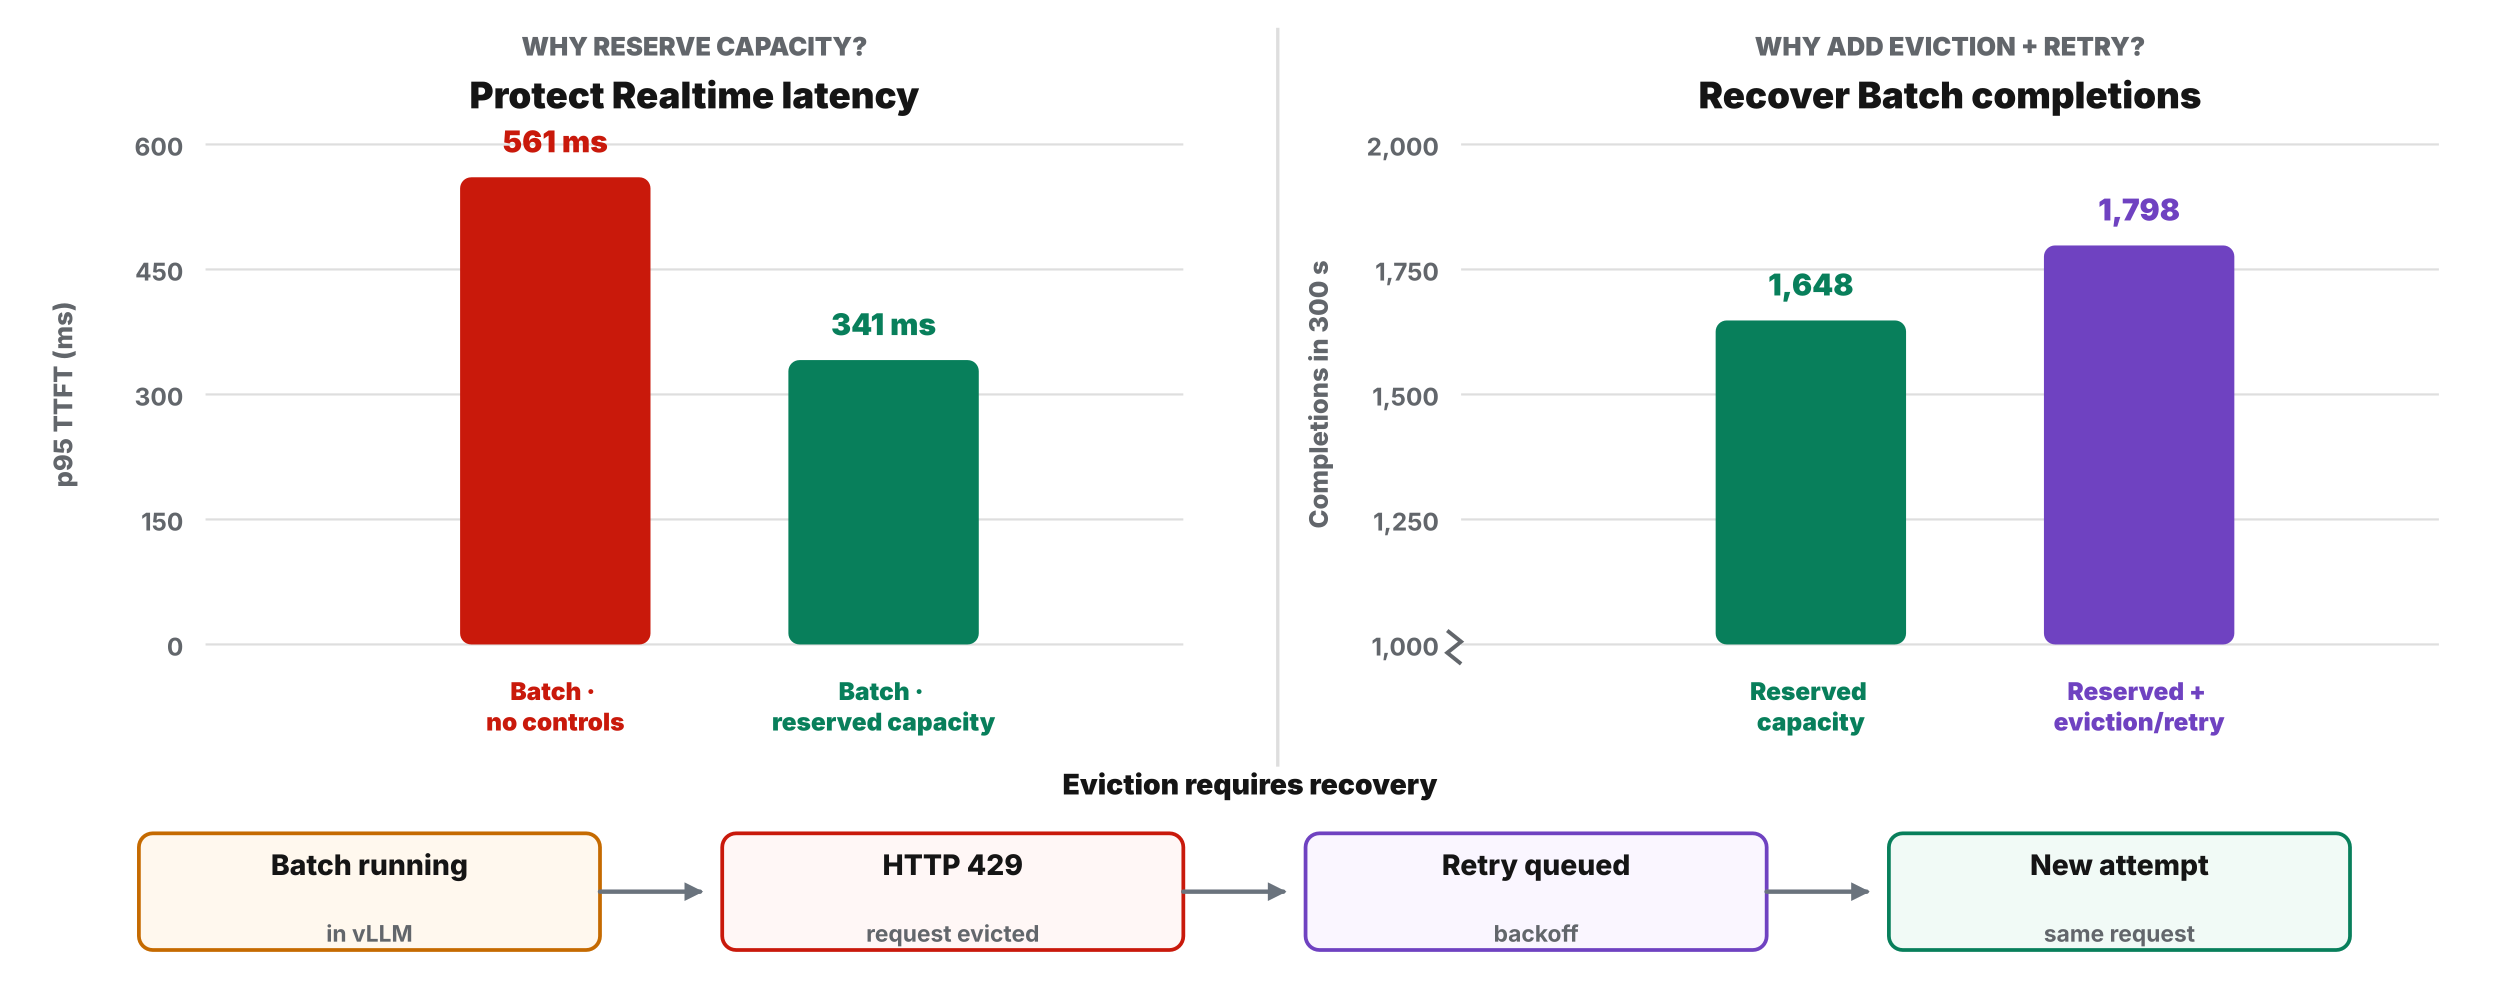
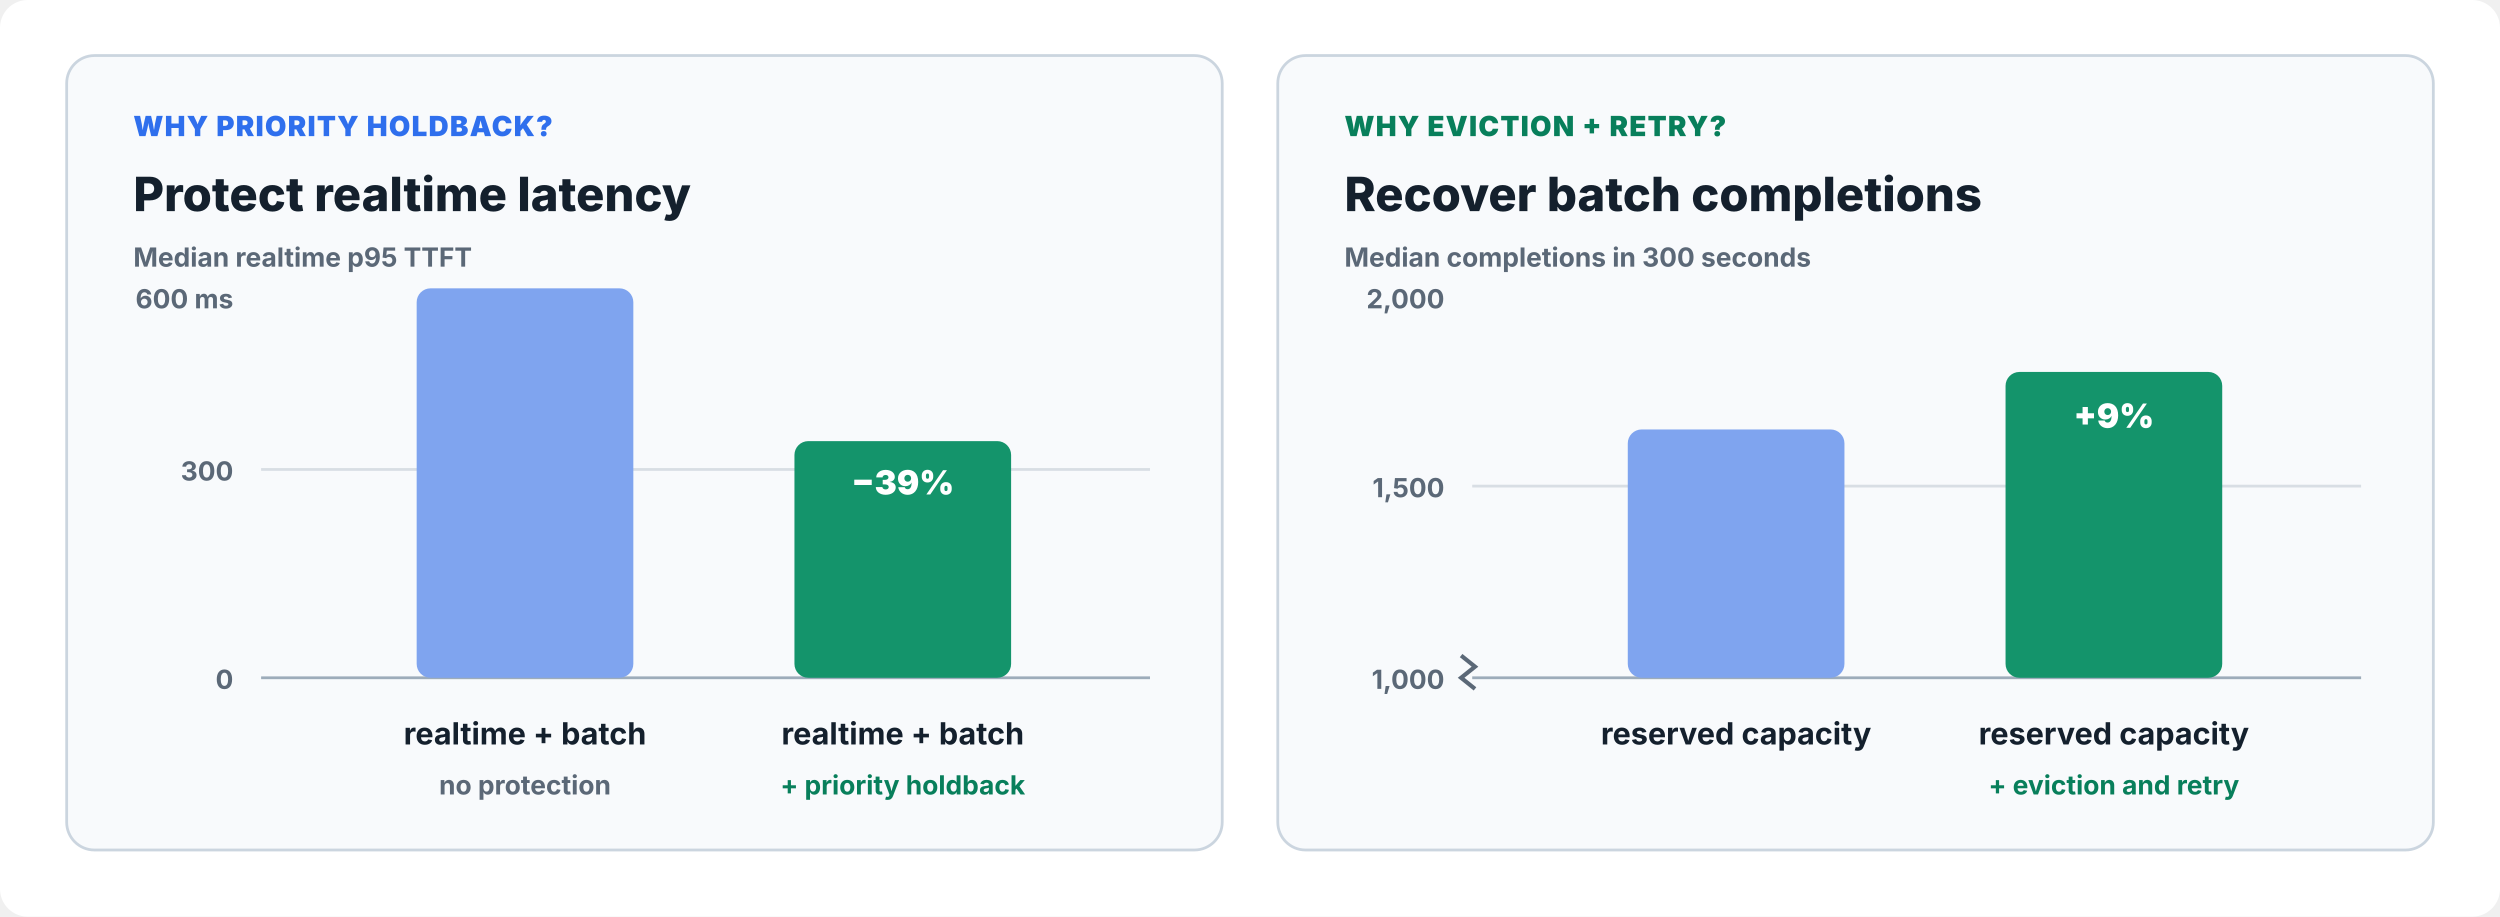
- <svg xmlns="http://www.w3.org/2000/svg" id="batch-retry-success" width="900" height="360" viewBox="0 0 900 360" role="img" aria-label="Two matched comparisons answer different questions. Reserved capacity reduced Realtime p95 time to first token from 561 to 341 milliseconds, a 220 millisecond or 39% reduction. Holding reserved capacity constant, adding eviction and retry increased median Batch completions in a 300-second run from 1,648 to 1,798, a gain of 150 or 9%. All 38 evicted Batch requests completed after retry with 0 duplicate results." style="font-family: Inter, &quot;Red Hat Text&quot;, system-ui, -apple-system, &quot;Segoe UI&quot;, sans-serif; background: rgb(255, 255, 255);">
-   <rect width="900" height="360" fill="#ffffff" />
-   <text x="250" y="20" text-anchor="middle" fill="#62666b" font-size="9.2" font-weight="900">
-     <tspan x="250" dy="0">WHY RESERVE CAPACITY?</tspan>
-   </text>
-   <text x="250" y="39" text-anchor="middle" fill="#151515" font-size="13.2" font-weight="900">
-     <tspan x="250" dy="0">Protect Realtime latency</tspan>
-   </text>
-   <line x1="74" x2="426" y1="232" y2="232" stroke="#dedede" stroke-width="0.8" />
-   <text x="66" y="236" text-anchor="end" fill="#62666b" font-size="8.8" font-weight="700">
-     <tspan x="66" dy="0">0</tspan>
-   </text>
-   <line x1="74" x2="426" y1="187" y2="187" stroke="#dedede" stroke-width="0.8" />
-   <text x="66" y="191" text-anchor="end" fill="#62666b" font-size="8.8" font-weight="700">
-     <tspan x="66" dy="0">150</tspan>
-   </text>
-   <line x1="74" x2="426" y1="142" y2="142" stroke="#dedede" stroke-width="0.8" />
-   <text x="66" y="146" text-anchor="end" fill="#62666b" font-size="8.8" font-weight="700">
-     <tspan x="66" dy="0">300</tspan>
-   </text>
-   <line x1="74" x2="426" y1="97" y2="97" stroke="#dedede" stroke-width="0.8" />
-   <text x="66" y="101" text-anchor="end" fill="#62666b" font-size="8.8" font-weight="700">
-     <tspan x="66" dy="0">450</tspan>
-   </text>
-   <line x1="74" x2="426" y1="52" y2="52" stroke="#dedede" stroke-width="0.8" />
-   <text x="66" y="56" text-anchor="end" fill="#62666b" font-size="8.8" font-weight="700">
-     <tspan x="66" dy="0">600</tspan>
-   </text>
-   <rect x="165.636" y="63.827" width="68.545" height="168.173" rx="4" fill="#c9190b" />
-   <text x="199.909" y="54.827" text-anchor="middle" fill="#c9190b" font-size="10.8" font-weight="900">
-     <tspan x="199.909" dy="0">561 ms</tspan>
-   </text>
-   <text x="199.909" y="252" text-anchor="middle" fill="#c9190b" font-size="8.8" font-weight="850">
-     <tspan x="199.909" dy="0">Batch ·</tspan>
-     <tspan x="199.909" dy="11">no controls</tspan>
-   </text>
-   <rect x="283.818" y="129.635" width="68.545" height="102.365" rx="4" fill="#087f5b" />
-   <text x="318.091" y="120.635" text-anchor="middle" fill="#087f5b" font-size="10.8" font-weight="900">
-     <tspan x="318.091" dy="0">341 ms</tspan>
-   </text>
-   <text x="318.091" y="252" text-anchor="middle" fill="#087f5b" font-size="8.8" font-weight="850">
-     <tspan x="318.091" dy="0">Batch ·</tspan>
-     <tspan x="318.091" dy="11">reserved capacity</tspan>
-   </text>
-   <text transform="translate(26,142) rotate(-90)" text-anchor="middle" fill="#62666b" font-size="9.2" font-weight="800">p95 TTFT (ms)</text>
-   <text x="702" y="20" text-anchor="middle" fill="#62666b" font-size="9.2" font-weight="900">
-     <tspan x="702" dy="0">WHY ADD EVICTION + RETRY?</tspan>
-   </text>
-   <text x="702" y="39" text-anchor="middle" fill="#151515" font-size="13.2" font-weight="900">
-     <tspan x="702" dy="0">Recover Batch completions</tspan>
-   </text>
-   <line x1="526" x2="878" y1="232" y2="232" stroke="#dedede" stroke-width="0.8" />
-   <text x="518" y="236" text-anchor="end" fill="#62666b" font-size="8.8" font-weight="700">
-     <tspan x="518" dy="0">1,000</tspan>
-   </text>
-   <line x1="526" x2="878" y1="187" y2="187" stroke="#dedede" stroke-width="0.8" />
-   <text x="518" y="191" text-anchor="end" fill="#62666b" font-size="8.8" font-weight="700">
-     <tspan x="518" dy="0">1,250</tspan>
-   </text>
-   <line x1="526" x2="878" y1="142" y2="142" stroke="#dedede" stroke-width="0.8" />
-   <text x="518" y="146" text-anchor="end" fill="#62666b" font-size="8.8" font-weight="700">
-     <tspan x="518" dy="0">1,500</tspan>
-   </text>
-   <line x1="526" x2="878" y1="97" y2="97" stroke="#dedede" stroke-width="0.8" />
-   <text x="518" y="101" text-anchor="end" fill="#62666b" font-size="8.8" font-weight="700">
-     <tspan x="518" dy="0">1,750</tspan>
-   </text>
-   <line x1="526" x2="878" y1="52" y2="52" stroke="#dedede" stroke-width="0.8" />
-   <text x="518" y="56" text-anchor="end" fill="#62666b" font-size="8.8" font-weight="700">
-     <tspan x="518" dy="0">2,000</tspan>
-   </text>
-   <rect x="617.636" y="115.36" width="68.545" height="116.64" rx="4" fill="#087f5b" />
-   <text x="651.909" y="106.36" text-anchor="middle" fill="#087f5b" font-size="10.8" font-weight="900">
-     <tspan x="651.909" dy="0">1,648</tspan>
-   </text>
-   <text x="651.909" y="252" text-anchor="middle" fill="#087f5b" font-size="8.8" font-weight="850">
-     <tspan x="651.909" dy="0">Reserved</tspan>
-     <tspan x="651.909" dy="11">capacity</tspan>
-   </text>
-   <rect x="735.818" y="88.36" width="68.545" height="143.64" rx="4" fill="#6f42c1" />
-   <text x="770.091" y="79.36" text-anchor="middle" fill="#6f42c1" font-size="10.8" font-weight="900">
-     <tspan x="770.091" dy="0">1,798</tspan>
-   </text>
-   <text x="770.091" y="252" text-anchor="middle" fill="#6f42c1" font-size="8.8" font-weight="850">
-     <tspan x="770.091" dy="0">Reserved +</tspan>
-     <tspan x="770.091" dy="11">eviction/retry</tspan>
-   </text>
-   <text transform="translate(478,142) rotate(-90)" text-anchor="middle" fill="#62666b" font-size="9.2" font-weight="800">Completions in 300 s</text>
-   <path d="M521,227 l5,4 l-5,4 l5,4" fill="none" stroke="#62666b" stroke-width="1.4" />
-   <line x1="460" x2="460" y1="10" y2="276" stroke="#dedede" stroke-width="1.2" />
-   <text x="450" y="286" text-anchor="middle" fill="#151515" font-size="10.2" font-weight="900">
-     <tspan x="450" dy="0">Eviction requires recovery</tspan>
-   </text>
+ <svg xmlns="http://www.w3.org/2000/svg" width="900" height="330" viewBox="0 0 900 330" role="img" aria-labelledby="title desc">
  <defs>
-     <marker id="retry-value-new" viewBox="0 0 10 10" refX="8.3" refY="5" markerWidth="4.2" markerHeight="4.2" orient="auto-start-reverse" overflow="visible">
-       <path d="M 0 0 L 10 5 L 0 10 z" fill="#6a737d" />
-     </marker>
+     <style>text{font-family:Inter,"Red Hat Text",system-ui,-apple-system,"Segoe UI",sans-serif}.ink{fill:#14202d}.muted{fill:#5b6877}.eyebrow{font-size:10px;font-weight:850;letter-spacing:.45px}.title{font-size:17px;font-weight:820}.axis{font-size:9.5px;font-weight:650}.value{font-size:12px;font-weight:850}.label{font-size:11px;font-weight:750}.badge{font-size:12px;font-weight:850}</style>
  </defs>
-   <rect x="50" y="300" width="166" height="42" rx="5" fill="#fff8ee" stroke="#c56a00" stroke-width="1.35" />
-   <text x="133" y="315" text-anchor="middle" fill="#151515" font-size="10.2" font-weight="820">
-     <tspan x="133" dy="0">Batch running</tspan>
-   </text>
-   <text x="133" y="339" text-anchor="middle" fill="#62666b" font-size="8.2" font-weight="650">
-     <tspan x="133" dy="0">in vLLM</tspan>
-   </text>
-   <path d="M216,321 L252,321" fill="none" stroke="#6a737d" stroke-width="1.6" stroke-linejoin="round" stroke-linecap="round" marker-end="url(#retry-value-new)" />
-   <rect x="260" y="300" width="166" height="42" rx="5" fill="#fff7f6" stroke="#c9190b" stroke-width="1.35" />
-   <text x="343" y="315" text-anchor="middle" fill="#151515" font-size="10.2" font-weight="820">
-     <tspan x="343" dy="0">HTTP 429</tspan>
-   </text>
-   <text x="343" y="339" text-anchor="middle" fill="#62666b" font-size="8.2" font-weight="650">
-     <tspan x="343" dy="0">request evicted</tspan>
-   </text>
-   <path d="M426,321 L462,321" fill="none" stroke="#6a737d" stroke-width="1.6" stroke-linejoin="round" stroke-linecap="round" marker-end="url(#retry-value-new)" />
-   <rect x="470" y="300" width="166" height="42" rx="5" fill="#faf6ff" stroke="#6f42c1" stroke-width="1.35" />
-   <text x="553" y="315" text-anchor="middle" fill="#151515" font-size="10.2" font-weight="820">
-     <tspan x="553" dy="0">Retry queued</tspan>
-   </text>
-   <text x="553" y="339" text-anchor="middle" fill="#62666b" font-size="8.2" font-weight="650">
-     <tspan x="553" dy="0">backoff</tspan>
-   </text>
-   <path d="M636,321 L672,321" fill="none" stroke="#6a737d" stroke-width="1.6" stroke-linejoin="round" stroke-linecap="round" marker-end="url(#retry-value-new)" />
-   <rect x="680" y="300" width="166" height="42" rx="5" fill="#f1faf6" stroke="#087f5b" stroke-width="1.35" />
-   <text x="763" y="315" text-anchor="middle" fill="#151515" font-size="10.2" font-weight="820">
-     <tspan x="763" dy="0">New attempt</tspan>
-   </text>
-   <text x="763" y="339" text-anchor="middle" fill="#62666b" font-size="8.2" font-weight="650">
-     <tspan x="763" dy="0">same request</tspan>
-   </text>
+   <rect width="900" height="330" rx="10" fill="#fff" />
+   <rect x="24" y="20" width="416" height="286" rx="10" fill="#f8fafc" stroke="#cbd5df" />
+   <text x="48" y="49" class="eyebrow" fill="#2f6fed">WHY PRIORITY HOLDBACK?</text>
+   <text x="48" y="76" class="title ink">Protect realtime latency</text>
+   <text x="48" y="96" class="axis muted">Median realtime p95 TTFT</text>
+   <line x1="94" y1="244" x2="414" y2="244" stroke="#9dacba" />
+   <line x1="94" y1="169" x2="414" y2="169" stroke="#d8dee4" />
+   <line x1="94" y1="94" x2="414" y2="94" stroke="#d8dee4" opacity="0" />
+   <text x="84" y="248" text-anchor="end" class="axis muted">0</text>
+   <text x="84" y="173" text-anchor="end" class="axis muted">300</text>
+   <text x="84" y="111" text-anchor="end" class="axis muted">600 ms</text>
+   <rect x="150" y="103.8" width="78" height="140.2" rx="5" fill="#7fa4ef" />
+   <rect x="286" y="158.8" width="78" height="85.2" rx="5" fill="#14946b" />
+   <text x="325" y="178" text-anchor="middle" class="value" fill="#fff">−39%</text>
+   <text x="189" y="268" text-anchor="middle" class="label ink">realtime + batch</text>
+   <text x="189" y="286" text-anchor="middle" class="axis muted">no protection</text>
+   <text x="325" y="268" text-anchor="middle" class="label ink">realtime + batch</text>
+   <text x="325" y="286" text-anchor="middle" class="axis" fill="#087f5b">+ priority holdback</text>
+   <rect x="460" y="20" width="416" height="286" rx="10" fill="#f8fafc" stroke="#cbd5df" />
+   <text x="484" y="49" class="eyebrow" fill="#087f5b">WHY EVICTION + RETRY?</text>
+   <text x="484" y="76" class="title ink">Recover batch completions</text>
+   <text x="484" y="96" class="axis muted">Median completions in 300 seconds</text>
+   <line x1="530" y1="244" x2="850" y2="244" stroke="#9dacba" />
+   <line x1="530" y1="175" x2="850" y2="175" stroke="#d8dee4" />
+   <line x1="530" y1="94" x2="850" y2="94" stroke="#d8dee4" opacity="0" />
+   <text x="520" y="248" text-anchor="end" class="axis muted">1,000</text>
+   <text x="520" y="179" text-anchor="end" class="axis muted">1,500</text>
+   <text x="520" y="111" text-anchor="end" class="axis muted">2,000</text>
+   <path d="M526 236l5 4-5 4 5 4" fill="none" stroke="#5b6877" stroke-width="1.5" />
+   <rect x="586" y="154.6" width="78" height="89.4" rx="5" fill="#7fa4ef" />
+   <rect x="722" y="133.9" width="78" height="110.1" rx="5" fill="#14946b" />
+   <text x="761" y="154" text-anchor="middle" class="value" fill="#fff">+9%</text>
+   <text x="625" y="268" text-anchor="middle" class="label ink">reserved capacity</text>
+   <text x="761" y="268" text-anchor="middle" class="label ink">reserved capacity</text>
+   <text x="761" y="286" text-anchor="middle" class="axis" fill="#087f5b">+ eviction and retry</text>
</svg>
